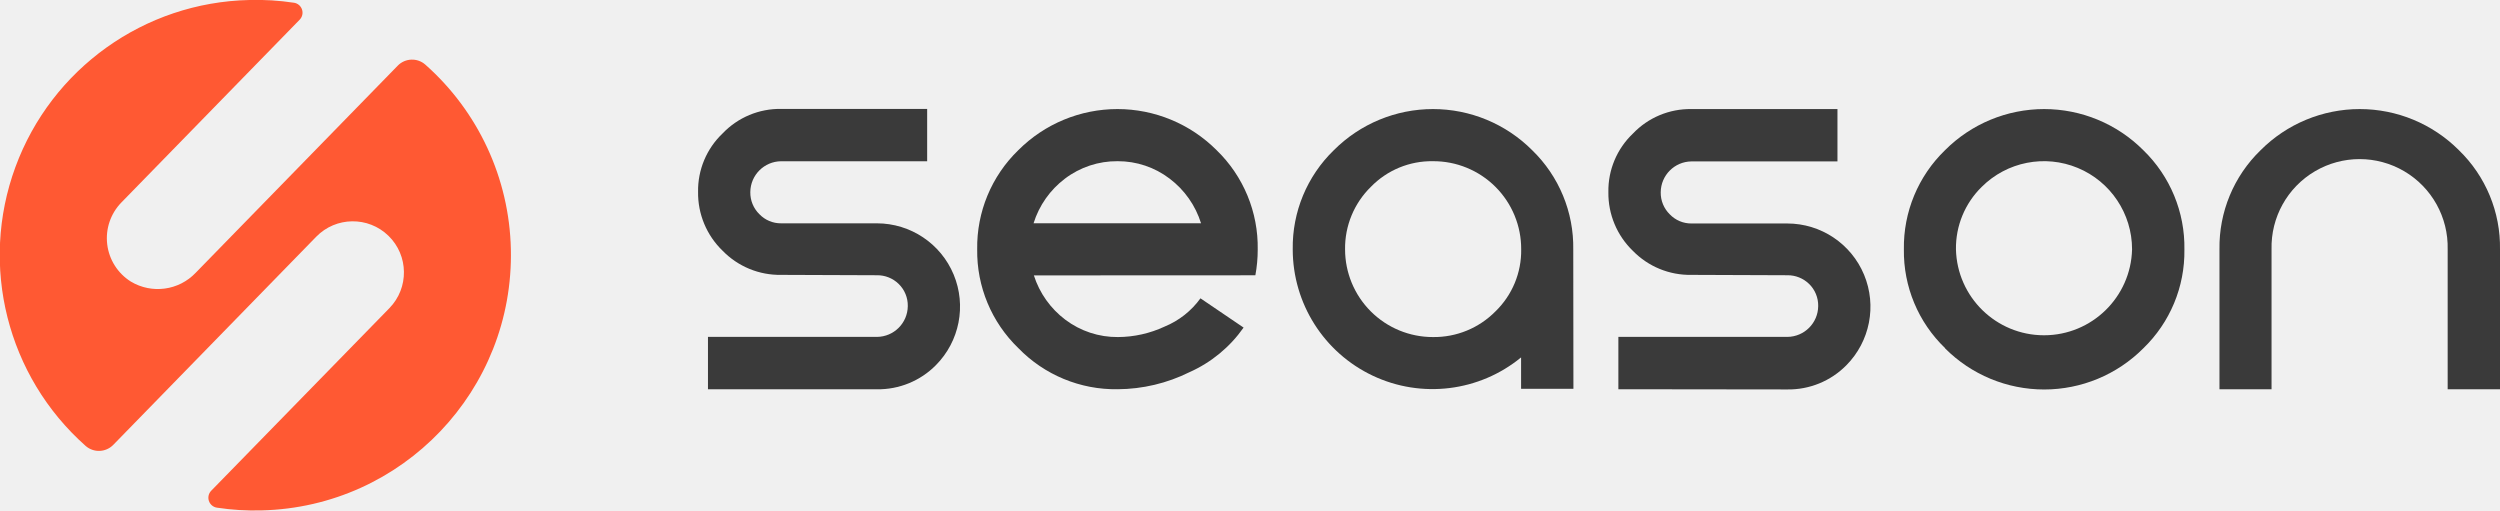
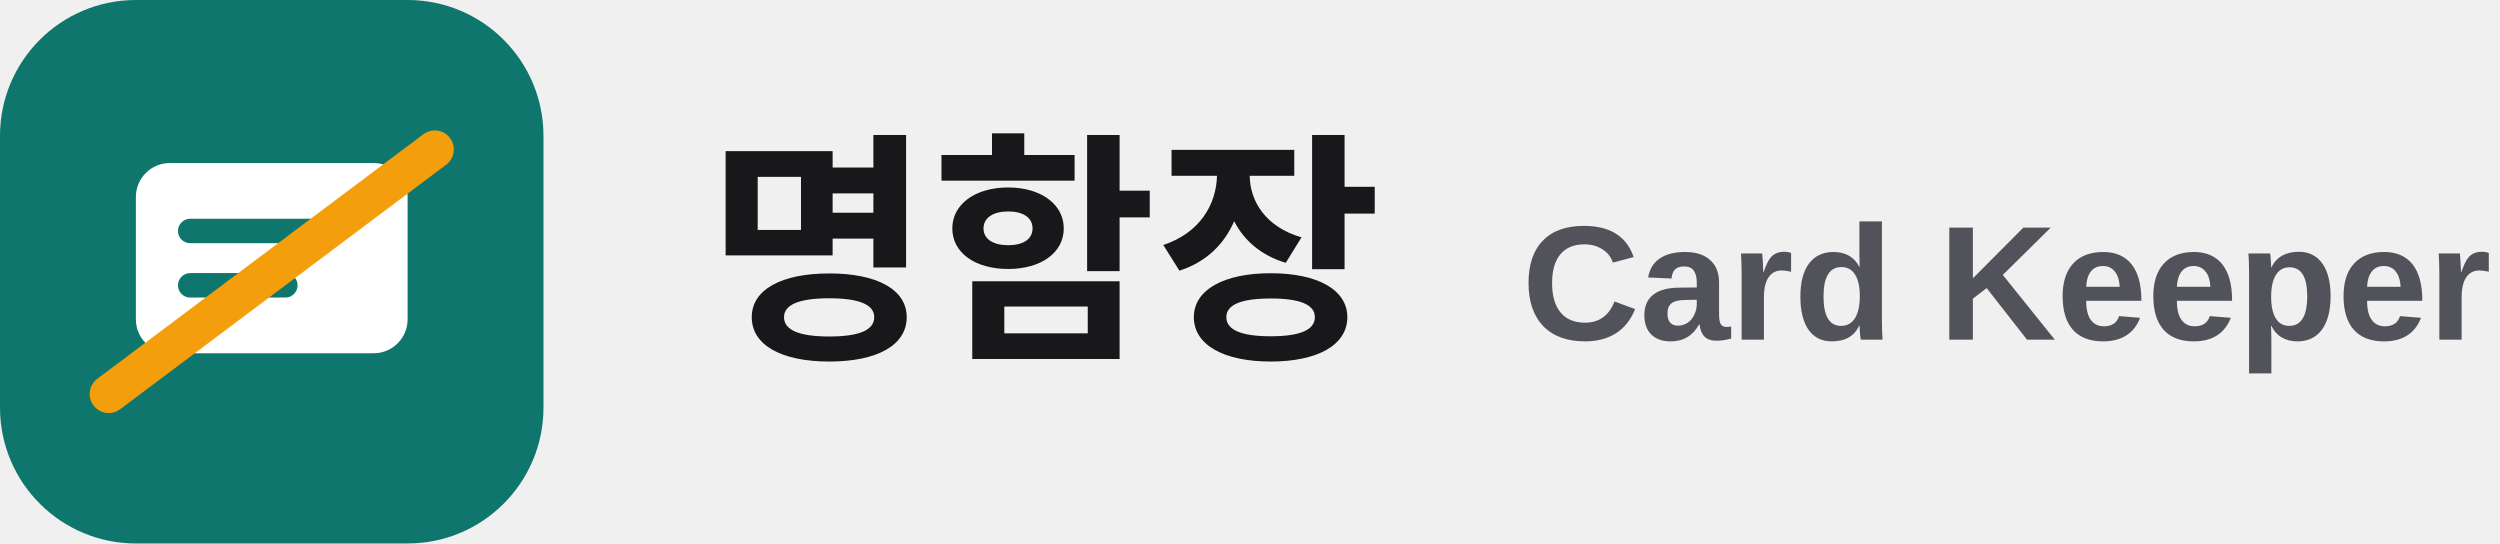
- <svg xmlns="http://www.w3.org/2000/svg" id="레이어_1" data-name="레이어 1" viewBox="0 0 477.67 97.53">
-   <defs>
-     <style>.cls-1{fill:#3a3a3a;}.cls-2{fill:#ff5933;}</style>
-   </defs>
-   <path class="cls-1" d="M135.27,74.37v-10h32.28a5.94,5.94,0,0,0,5.9-5.89,5.76,5.76,0,0,0-1.74-4.23,5.83,5.83,0,0,0-4.16-1.66l-18.29-.07a15.24,15.24,0,0,1-11.19-4.61,15.31,15.31,0,0,1-4.69-11.25,15.07,15.07,0,0,1,4.69-11.17,15.11,15.11,0,0,1,11.19-4.68h27.89v10H149.26a5.94,5.94,0,0,0-5.9,5.89,5.76,5.76,0,0,0,1.74,4.23,5.67,5.67,0,0,0,4.16,1.74h18.29a15.9,15.9,0,0,1,11.27,27.1,15.51,15.51,0,0,1-11.27,4.61Z" />
-   <path class="cls-1" d="M197.54,52.62a17.13,17.13,0,0,0,6,8.46,16.47,16.47,0,0,0,10.06,3.32,21.32,21.32,0,0,0,8.92-2A15.88,15.88,0,0,0,229.37,57l8.24,5.59a25.12,25.12,0,0,1-10.36,8.53,31.24,31.24,0,0,1-13.68,3.25,25.87,25.87,0,0,1-19-7.86,25.7,25.7,0,0,1-7.86-18.87,25.82,25.82,0,0,1,7.86-18.95,26.77,26.77,0,0,1,37.88,0,25.82,25.82,0,0,1,7.86,19,26.77,26.77,0,0,1-.45,4.91Zm16-21.82a16.41,16.41,0,0,0-10.06,3.33,17.06,17.06,0,0,0-6,8.53h32a17.06,17.06,0,0,0-6-8.53A16.29,16.29,0,0,0,213.57,30.8Z" />
-   <path class="cls-1" d="M300.63,74.29h-10v-6A26.7,26.7,0,0,1,247,47.64a25.82,25.82,0,0,1,7.86-18.95,26.77,26.77,0,0,1,37.88,0,25.82,25.82,0,0,1,7.86,19ZM273.79,64.4a16.46,16.46,0,0,0,11.95-4.91,16.15,16.15,0,0,0,4.91-11.85A16.76,16.76,0,0,0,273.79,30.8a16.19,16.19,0,0,0-11.87,4.91A16.41,16.41,0,0,0,257,47.64,16.76,16.76,0,0,0,273.79,64.4Z" />
-   <path class="cls-1" d="M309.22,74.37v-10H341.5a5.94,5.94,0,0,0,5.9-5.89,5.76,5.76,0,0,0-1.74-4.23,5.85,5.85,0,0,0-4.16-1.66l-18.3-.07A15.23,15.23,0,0,1,312,47.94a15.31,15.31,0,0,1-4.69-11.25A15.07,15.07,0,0,1,312,25.52a15.1,15.1,0,0,1,11.18-4.68h27.9v10H323.2a5.94,5.94,0,0,0-5.89,5.89,5.76,5.76,0,0,0,1.74,4.23,5.66,5.66,0,0,0,4.15,1.74h18.3a15.9,15.9,0,0,1,11.27,27.1,15.51,15.51,0,0,1-11.27,4.61Z" />
-   <path class="cls-1" d="M371.64,66.51a25.67,25.67,0,0,1-7.87-18.87,25.79,25.79,0,0,1,7.87-18.95,26.76,26.76,0,0,1,37.87,0,25.82,25.82,0,0,1,7.86,19,25.7,25.7,0,0,1-7.86,18.87,26.74,26.74,0,0,1-37.87,0Zm7-30.8a16.38,16.38,0,0,0-4.92,11.93,16.83,16.83,0,0,0,33.65,0,16.84,16.84,0,0,0-28.73-11.93Z" />
-   <path class="cls-1" d="M424.07,74.37V47.64a25.79,25.79,0,0,1,7.87-18.95,26.76,26.76,0,0,1,37.87,0,25.82,25.82,0,0,1,7.86,19V74.37h-10V47.64a16.83,16.83,0,1,0-33.65,0V74.37Z" />
-   <path class="cls-2" d="M97.61,47.58A48.82,48.82,0,0,1,50,97.52,48.21,48.21,0,0,1,41.45,97a1.92,1.92,0,0,1-1.1-3.23l34.06-34.9a9.76,9.76,0,0,0-14-13.63L21.64,85a3.84,3.84,0,0,1-5.29.19A48.74,48.74,0,0,1,47.62,0a48.17,48.17,0,0,1,8.53.52,1.92,1.92,0,0,1,1.11,3.24L23.18,38.7A9.78,9.78,0,0,0,25,53.8a10,10,0,0,0,12.39-1.68L76,12.54a3.83,3.83,0,0,1,5.28-.18A48.52,48.52,0,0,1,97.61,47.58Z" />
+ <svg xmlns="http://www.w3.org/2000/svg" width="184" height="40" viewBox="0 0 184 40" fill="none">
+   <rect width="40" height="40" rx="10" fill="#0F766E" />
+   <rect x="10" y="12" width="20" height="14" rx="2.5" fill="white" />
+   <path d="M14 17H24" stroke="#0F766E" stroke-width="1.8" stroke-linecap="round" />
+   <path d="M14 21H21" stroke="#0F766E" stroke-width="1.8" stroke-linecap="round" />
+   <path d="M8 29L32 11" stroke="#F59E0B" stroke-width="2.8" stroke-linecap="round" />
+   <text x="52" y="25" fill="#18181B" font-family="SUIT, Pretendard, Arial, sans-serif" font-size="18" font-weight="800">명함장</text>
+   <text x="112" y="25" fill="#52525B" font-family="SUIT, Pretendard, Arial, sans-serif" font-size="12" font-weight="700">Card Keeper</text>
</svg>
